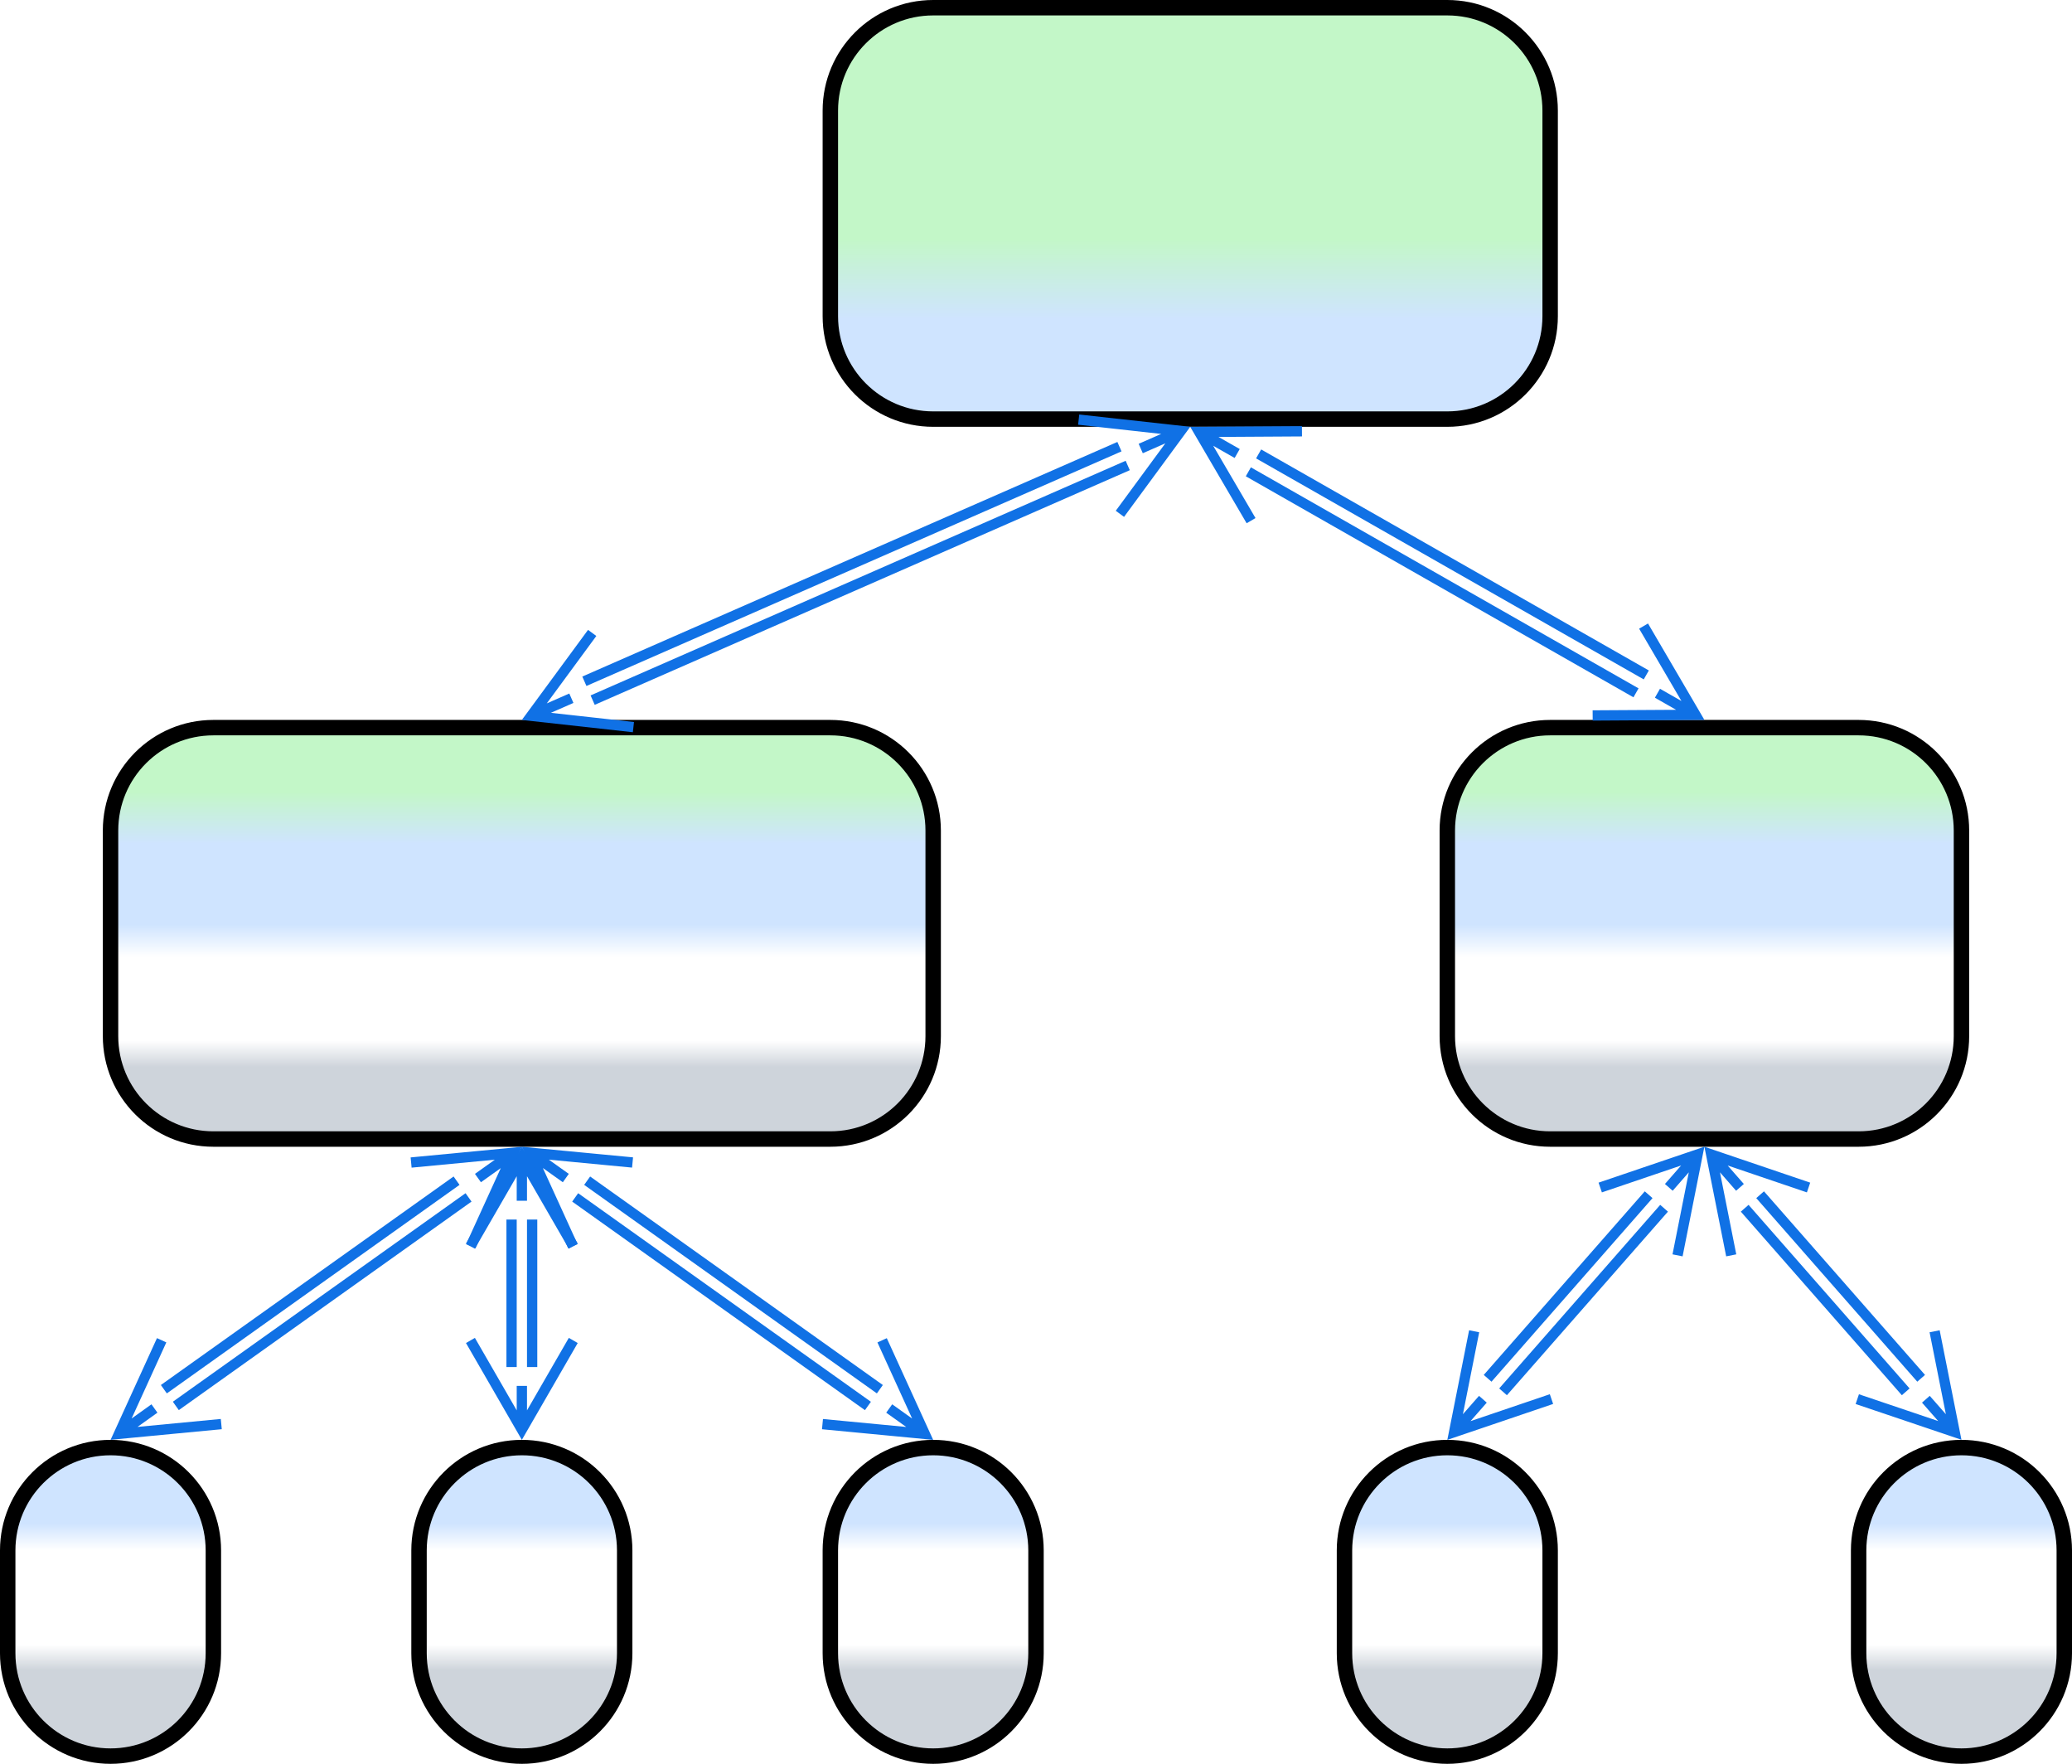
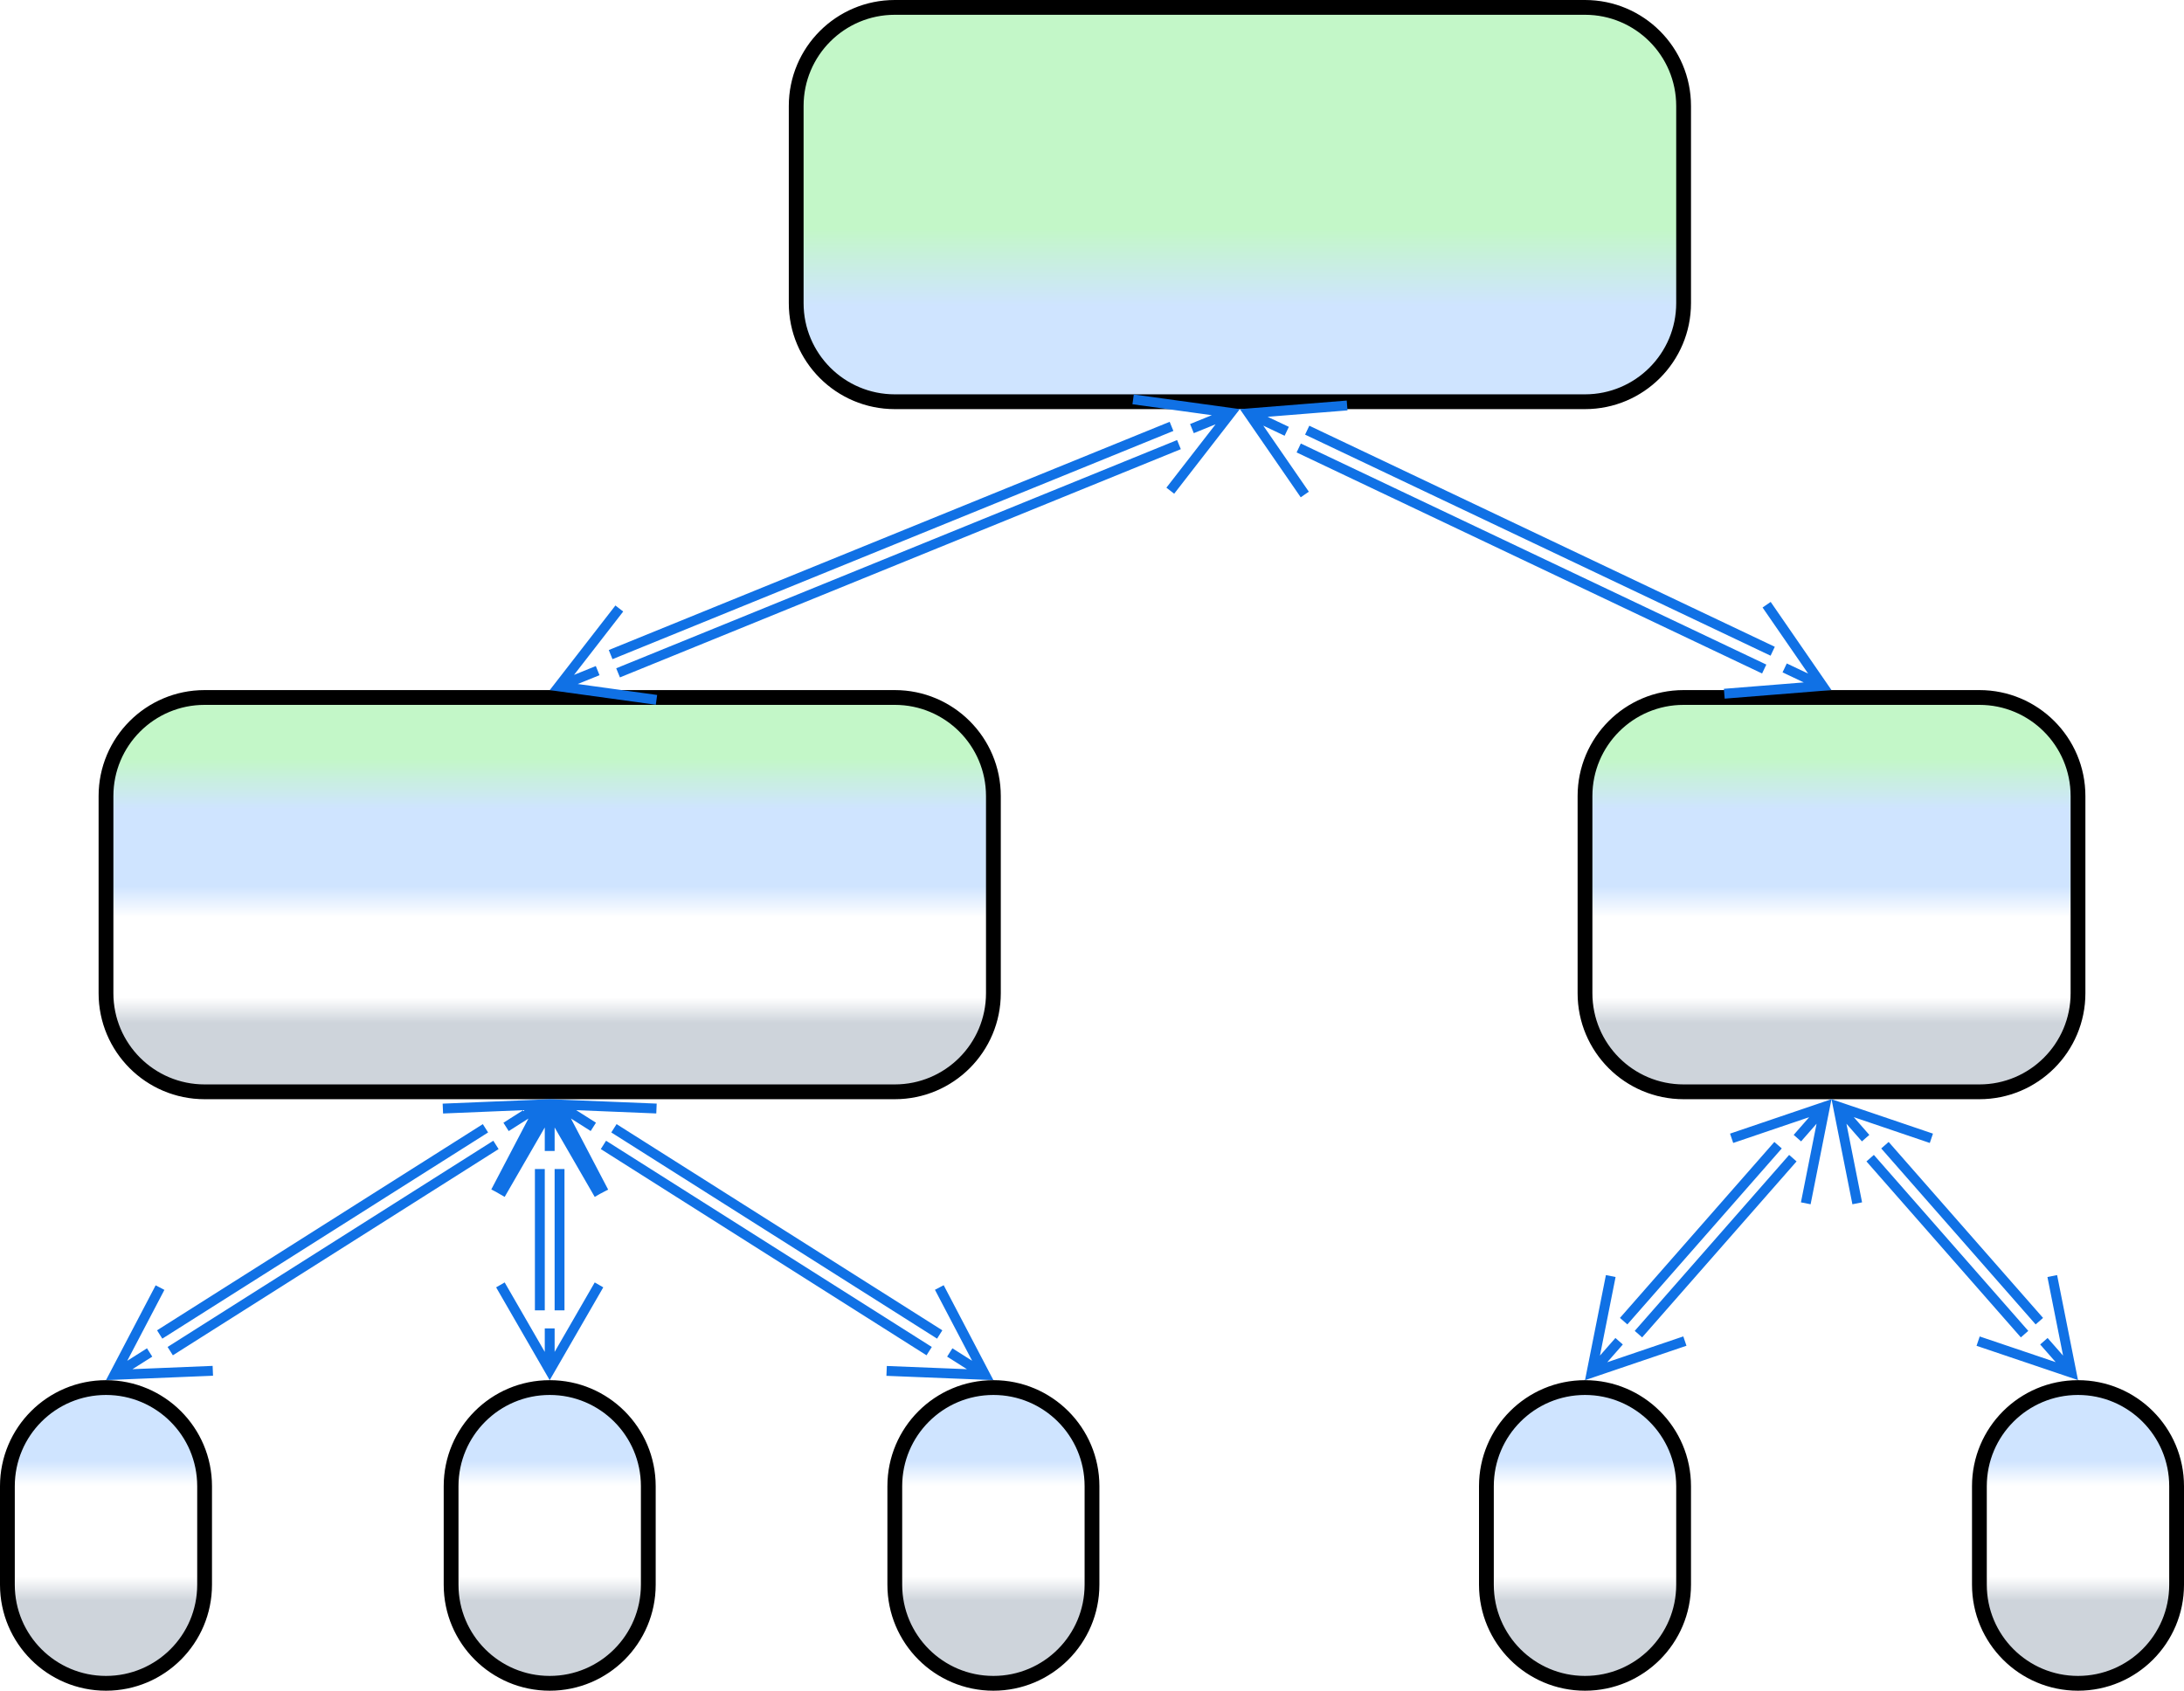
- <svg xmlns="http://www.w3.org/2000/svg" xmlns:ns1="lucid" width="403" height="343">
+ <svg xmlns="http://www.w3.org/2000/svg" xmlns:ns1="lucid" width="443" height="343">
  <g transform="translate(-498.5 -398.5)" ns1:page-tab-id="0_0">
-     <path d="M520 560a20 20 0 0 1 20-20h120a20 20 0 0 1 20 20v40a20 20 0 0 1-20 20H540a20 20 0 0 1-20-20z" stroke="#000" stroke-width="3" fill="url(#a)" />
-     <path d="M780 560a20 20 0 0 1 20-20h60a20 20 0 0 1 20 20v40a20 20 0 0 1-20 20h-60a20 20 0 0 1-20-20z" stroke="#000" stroke-width="3" fill="url(#b)" />
-     <path d="M660 420a20 20 0 0 1 20-20h100a20 20 0 0 1 20 20v40a20 20 0 0 1-20 20H680a20 20 0 0 1-20-20z" stroke="#000" stroke-width="3" fill="url(#c)" />
-     <path d="M743.3 486.77l75.4 42.98M741.3 490.25l75.4 42.98M741.83 499.75l-10.1-17.26 20-.12m-20 .1l7.4 4.22M818.17 520.25l10.1 17.26-20 .12m20-.1l-7.4-4.22M717.84 489.02l-104.07 45.63M716.23 485.36l-104.07 45.62M708.3 480.1l19.87 2.2-11.85 16.12m11.85-16.12l-7.8 3.42M621.7 539.9l-19.87-2.2 11.85-16.12m-11.85 16.12l7.8-3.42" stroke="#1071e5" stroke-width="2" fill="none" />
+     <path d="M520 560a20 20 0 0 1 20-20h140a20 20 0 0 1 20 20v40a20 20 0 0 1-20 20H540a20 20 0 0 1-20-20z" stroke="#000" stroke-width="3" fill="url(#a)" />
+     <path d="M820 560a20 20 0 0 1 20-20h60a20 20 0 0 1 20 20v40a20 20 0 0 1-20 20h-60a20 20 0 0 1-20-20z" stroke="#000" stroke-width="3" fill="url(#b)" />
+     <path d="M660 420a20 20 0 0 1 20-20h140a20 20 0 0 1 20 20v40a20 20 0 0 1-20 20H680a20 20 0 0 1-20-20z" stroke="#000" stroke-width="3" fill="url(#c)" />
+     <path d="M763.65 485.77l94.42 44.85M761.93 489.38l94.42 44.85M763.16 498.82l-11.35-16.46 19.94-1.6m-19.93 1.6l7.68 3.64M856.84 521.18l11.35 16.46-19.94 1.6m19.93-1.6L860.5 534M737.64 488.7L623.87 535M736.13 485l-113.77 46.3M728.34 479.52l19.8 2.73-12.26 15.8m12.27-15.8l-7.88 3.2M631.66 540.48l-19.8-2.73 12.26-15.8m-12.27 15.8l7.88-3.2" stroke="#1071e5" stroke-width="2" fill="none" />
    <path d="M500 700a20 20 0 0 1 20-20 20 20 0 0 1 20 20v20a20 20 0 0 1-20 20 20 20 0 0 1-20-20z" stroke="#000" stroke-width="3" fill="url(#d)" />
-     <path d="M860 700a20 20 0 0 1 20-20 20 20 0 0 1 20 20v20a20 20 0 0 1-20 20 20 20 0 0 1-20-20z" stroke="#000" stroke-width="3" fill="url(#e)" />
-     <path d="M760 700a20 20 0 0 1 20-20 20 20 0 0 1 20 20v20a20 20 0 0 1-20 20 20 20 0 0 1-20-20z" stroke="#000" stroke-width="3" fill="url(#f)" />
-     <path d="M660 700a20 20 0 0 1 20-20 20 20 0 0 1 20 20v20a20 20 0 0 1-20 20 20 20 0 0 1-20-20z" stroke="#000" stroke-width="3" fill="url(#g)" />
-     <path d="M580 700a20 20 0 0 1 20-20 20 20 0 0 1 20 20v20a20 20 0 0 1-20 20 20 20 0 0 1-20-20z" stroke="#000" stroke-width="3" fill="url(#h)" />
-     <path d="M840.84 630.83l31.32 35.7M837.84 633.46l31.32 35.7M835.22 642.62l-3.9-19.62 18.94 6.43M831.32 623l5.6 6.4M874.78 657.38l3.9 19.6-18.94-6.4m18.94 6.4l-5.6-6.38M822.16 633.46l-31.32 35.7M819.16 630.83l-31.32 35.7M809.74 629.43l18.94-6.43-3.9 19.62m3.9-19.62l-5.6 6.4M800.26 670.57L781.32 677l3.9-19.62m-3.9 19.6l5.6-6.38M612.7 628.1l56.93 40.55M610.37 631.35l56.94 40.56M609.93 640.86l-8.3-18.2 19.9 1.9m-19.9-1.9l6.92 4.93M670.07 659.14l8.3 18.2-19.9-1.9m19.9 1.9l-6.92-4.94M602 635.66v28.68M598 635.66v28.68" stroke="#1071e5" stroke-width="2" fill="none" />
-     <path d="M590 640.82l10-17.32 10 17.32m-10-17.32v8.5M610 659.17l-10 17.33-10-17.33m10 17.33V668M589.63 631.35L532.7 671.9M587.3 628.1l-56.93 40.55" stroke="#1071e5" stroke-width="2" fill="none" />
-     <path d="M578.46 624.57l19.9-1.9-8.3 18.2m8.3-18.2l-6.9 4.92M541.54 675.43l-19.9 1.9 8.3-18.2m-8.3 18.2l6.9-4.93" stroke="#1071e5" stroke-width="2" fill="none" />
+     <path d="M900 700a20 20 0 0 1 20-20 20 20 0 0 1 20 20v20a20 20 0 0 1-20 20 20 20 0 0 1-20-20z" stroke="#000" stroke-width="3" fill="url(#e)" />
+     <path d="M800 700a20 20 0 0 1 20-20 20 20 0 0 1 20 20v20a20 20 0 0 1-20 20 20 20 0 0 1-20-20z" stroke="#000" stroke-width="3" fill="url(#f)" />
+     <path d="M680 700a20 20 0 0 1 20-20 20 20 0 0 1 20 20v20a20 20 0 0 1-20 20 20 20 0 0 1-20-20z" stroke="#000" stroke-width="3" fill="url(#g)" />
+     <path d="M590 700a20 20 0 0 1 20-20 20 20 0 0 1 20 20v20a20 20 0 0 1-20 20 20 20 0 0 1-20-20z" stroke="#000" stroke-width="3" fill="url(#h)" />
+     <path d="M880.84 630.83l31.32 35.7M877.84 633.46l31.32 35.7M875.22 642.62l-3.9-19.62 18.94 6.43M871.32 623l5.6 6.4M914.78 657.38l3.9 19.6-18.94-6.4m18.94 6.4l-5.6-6.38M862.16 633.46l-31.32 35.7M859.16 630.83l-31.32 35.7M849.74 629.43l18.94-6.43-3.9 19.62m3.9-19.62l-5.6 6.4M840.26 670.57L821.32 677l3.9-19.62m-3.9 19.6l5.6-6.38M623.03 627.4l66.08 41.83M620.9 630.77l66.07 41.84M620.97 640.3l-9.28-17.73 19.97.82m-19.98-.83l7.17 4.55M689.03 659.7l9.28 17.72-19.97-.8m19.98.8l-7.17-4.54M612 635.66v28.68M608 635.66v28.68M600 640.82l10-17.32 10 17.32m-10-17.32v8.5M620 659.17l-10 17.33-10-17.33m10 17.33V668M599.1 630.77l-66.07 41.84M596.97 627.4l-66.08 41.83M588.33 623.4l19.98-.83-9.27 17.7m9.28-17.7l-7.17 4.55M541.67 676.6l-19.98.82 9.27-17.7m-9.28 17.7l7.17-4.54" stroke="#1071e5" stroke-width="2" fill="none" />
    <defs>
      <linearGradient gradientUnits="userSpaceOnUse" id="a" x1="520" y1="620" x2="520" y2="540">
        <stop offset="17.5%" stop-color="#ced4db" />
        <stop offset="23.93%" stop-color="#fff" />
        <stop offset="44.29%" stop-color="#fff" />
        <stop offset="52.14%" stop-color="#cfe4ff" />
        <stop offset="71.74%" stop-color="#cfe4ff" />
        <stop offset="84.42%" stop-color="#c3f7c8" />
      </linearGradient>
-       <linearGradient gradientUnits="userSpaceOnUse" id="b" x1="780" y1="620" x2="780" y2="540">
+       <linearGradient gradientUnits="userSpaceOnUse" id="b" x1="820" y1="620" x2="820" y2="540">
        <stop offset="17.5%" stop-color="#ced4db" />
        <stop offset="23.93%" stop-color="#fff" />
        <stop offset="44.29%" stop-color="#fff" />
        <stop offset="52.14%" stop-color="#cfe4ff" />
        <stop offset="71.74%" stop-color="#cfe4ff" />
        <stop offset="84.42%" stop-color="#c3f7c8" />
      </linearGradient>
      <linearGradient gradientUnits="userSpaceOnUse" id="c" x1="660" y1="400" x2="660" y2="480">
        <stop offset="56.16%" stop-color="#c3f7c8" />
        <stop offset="75.72%" stop-color="#cfe4ff" />
      </linearGradient>
      <linearGradient gradientUnits="userSpaceOnUse" id="d" x1="500" y1="740" x2="500" y2="680">
        <stop offset="27.9%" stop-color="#ced4db" />
        <stop offset="36.07%" stop-color="#fff" />
        <stop offset="66.79%" stop-color="#fff" />
        <stop offset="75.36%" stop-color="#cfe4ff" />
      </linearGradient>
-       <linearGradient gradientUnits="userSpaceOnUse" id="e" x1="860" y1="740" x2="860" y2="680">
+       <linearGradient gradientUnits="userSpaceOnUse" id="e" x1="900" y1="740" x2="900" y2="680">
        <stop offset="27.9%" stop-color="#ced4db" />
        <stop offset="36.07%" stop-color="#fff" />
        <stop offset="66.79%" stop-color="#fff" />
        <stop offset="75.36%" stop-color="#cfe4ff" />
      </linearGradient>
-       <linearGradient gradientUnits="userSpaceOnUse" id="f" x1="760" y1="740" x2="760" y2="680">
+       <linearGradient gradientUnits="userSpaceOnUse" id="f" x1="800" y1="740" x2="800" y2="680">
        <stop offset="27.9%" stop-color="#ced4db" />
        <stop offset="36.07%" stop-color="#fff" />
        <stop offset="66.79%" stop-color="#fff" />
        <stop offset="75.36%" stop-color="#cfe4ff" />
      </linearGradient>
-       <linearGradient gradientUnits="userSpaceOnUse" id="g" x1="660" y1="740" x2="660" y2="680">
+       <linearGradient gradientUnits="userSpaceOnUse" id="g" x1="680" y1="740" x2="680" y2="680">
        <stop offset="27.9%" stop-color="#ced4db" />
        <stop offset="36.07%" stop-color="#fff" />
        <stop offset="66.79%" stop-color="#fff" />
        <stop offset="75.36%" stop-color="#cfe4ff" />
      </linearGradient>
-       <linearGradient gradientUnits="userSpaceOnUse" id="h" x1="580" y1="740" x2="580" y2="680">
+       <linearGradient gradientUnits="userSpaceOnUse" id="h" x1="590" y1="740" x2="590" y2="680">
        <stop offset="27.9%" stop-color="#ced4db" />
        <stop offset="36.07%" stop-color="#fff" />
        <stop offset="66.79%" stop-color="#fff" />
        <stop offset="75.36%" stop-color="#cfe4ff" />
      </linearGradient>
    </defs>
  </g>
</svg>
